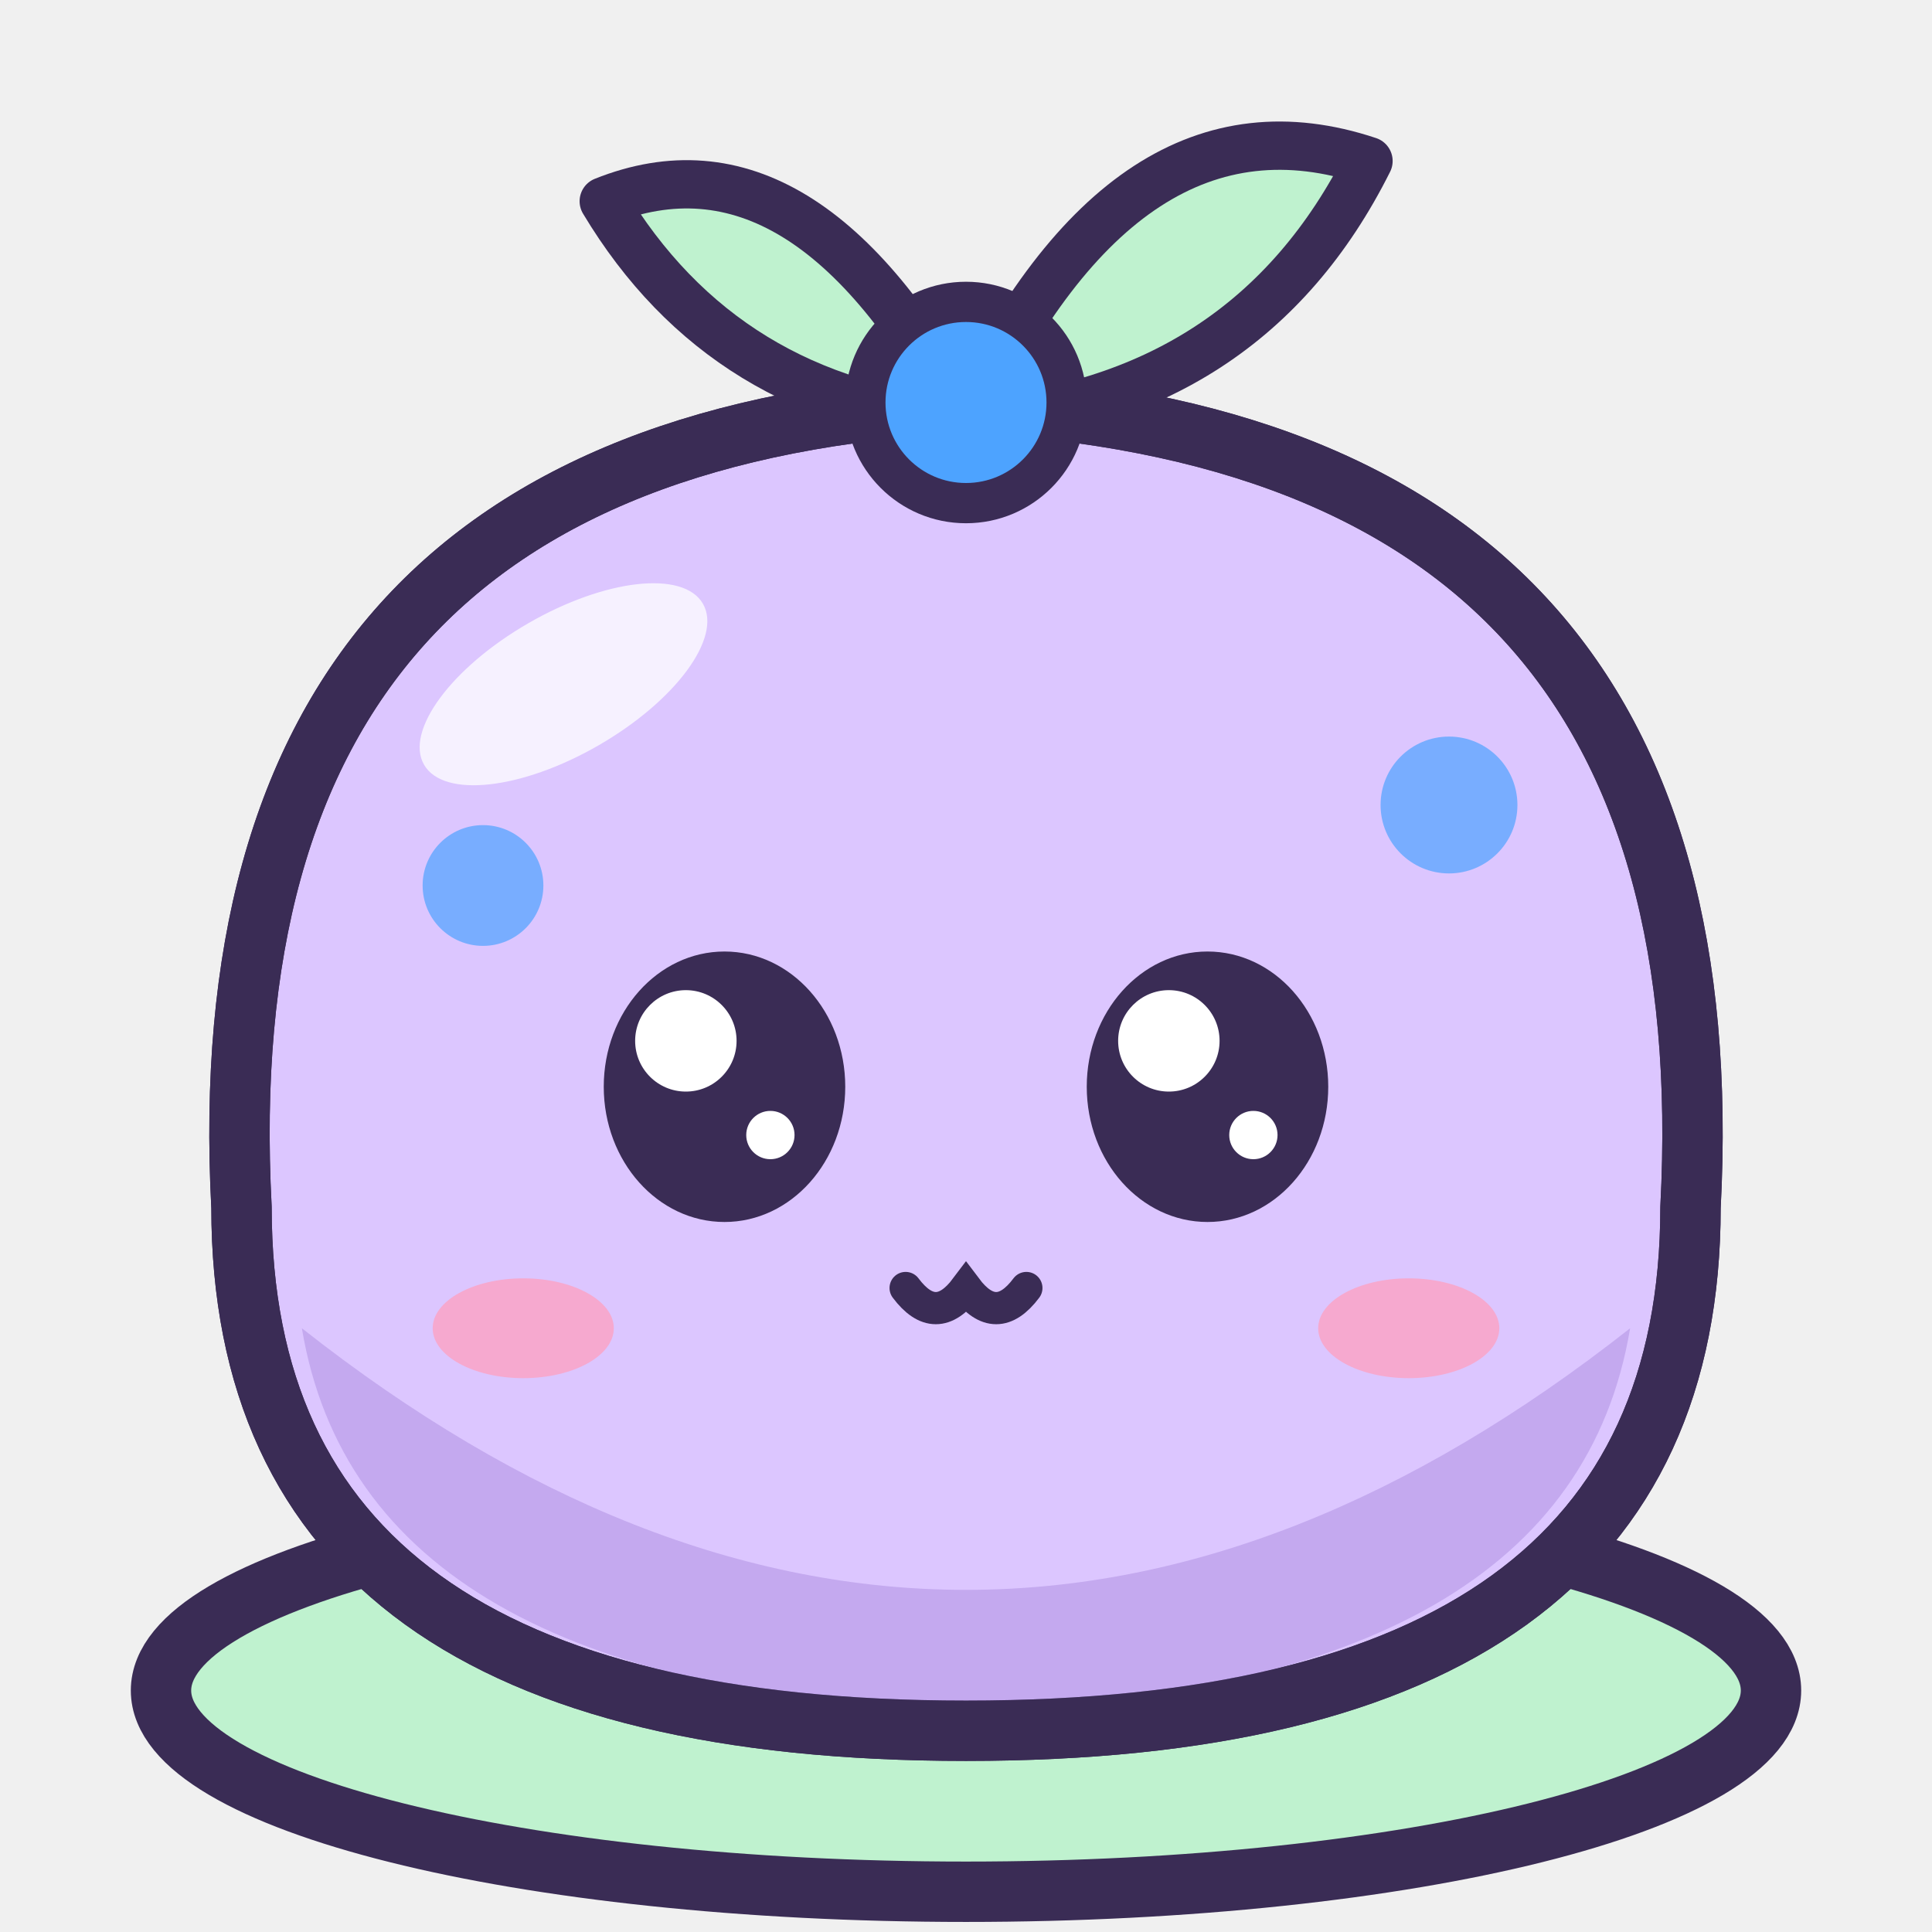
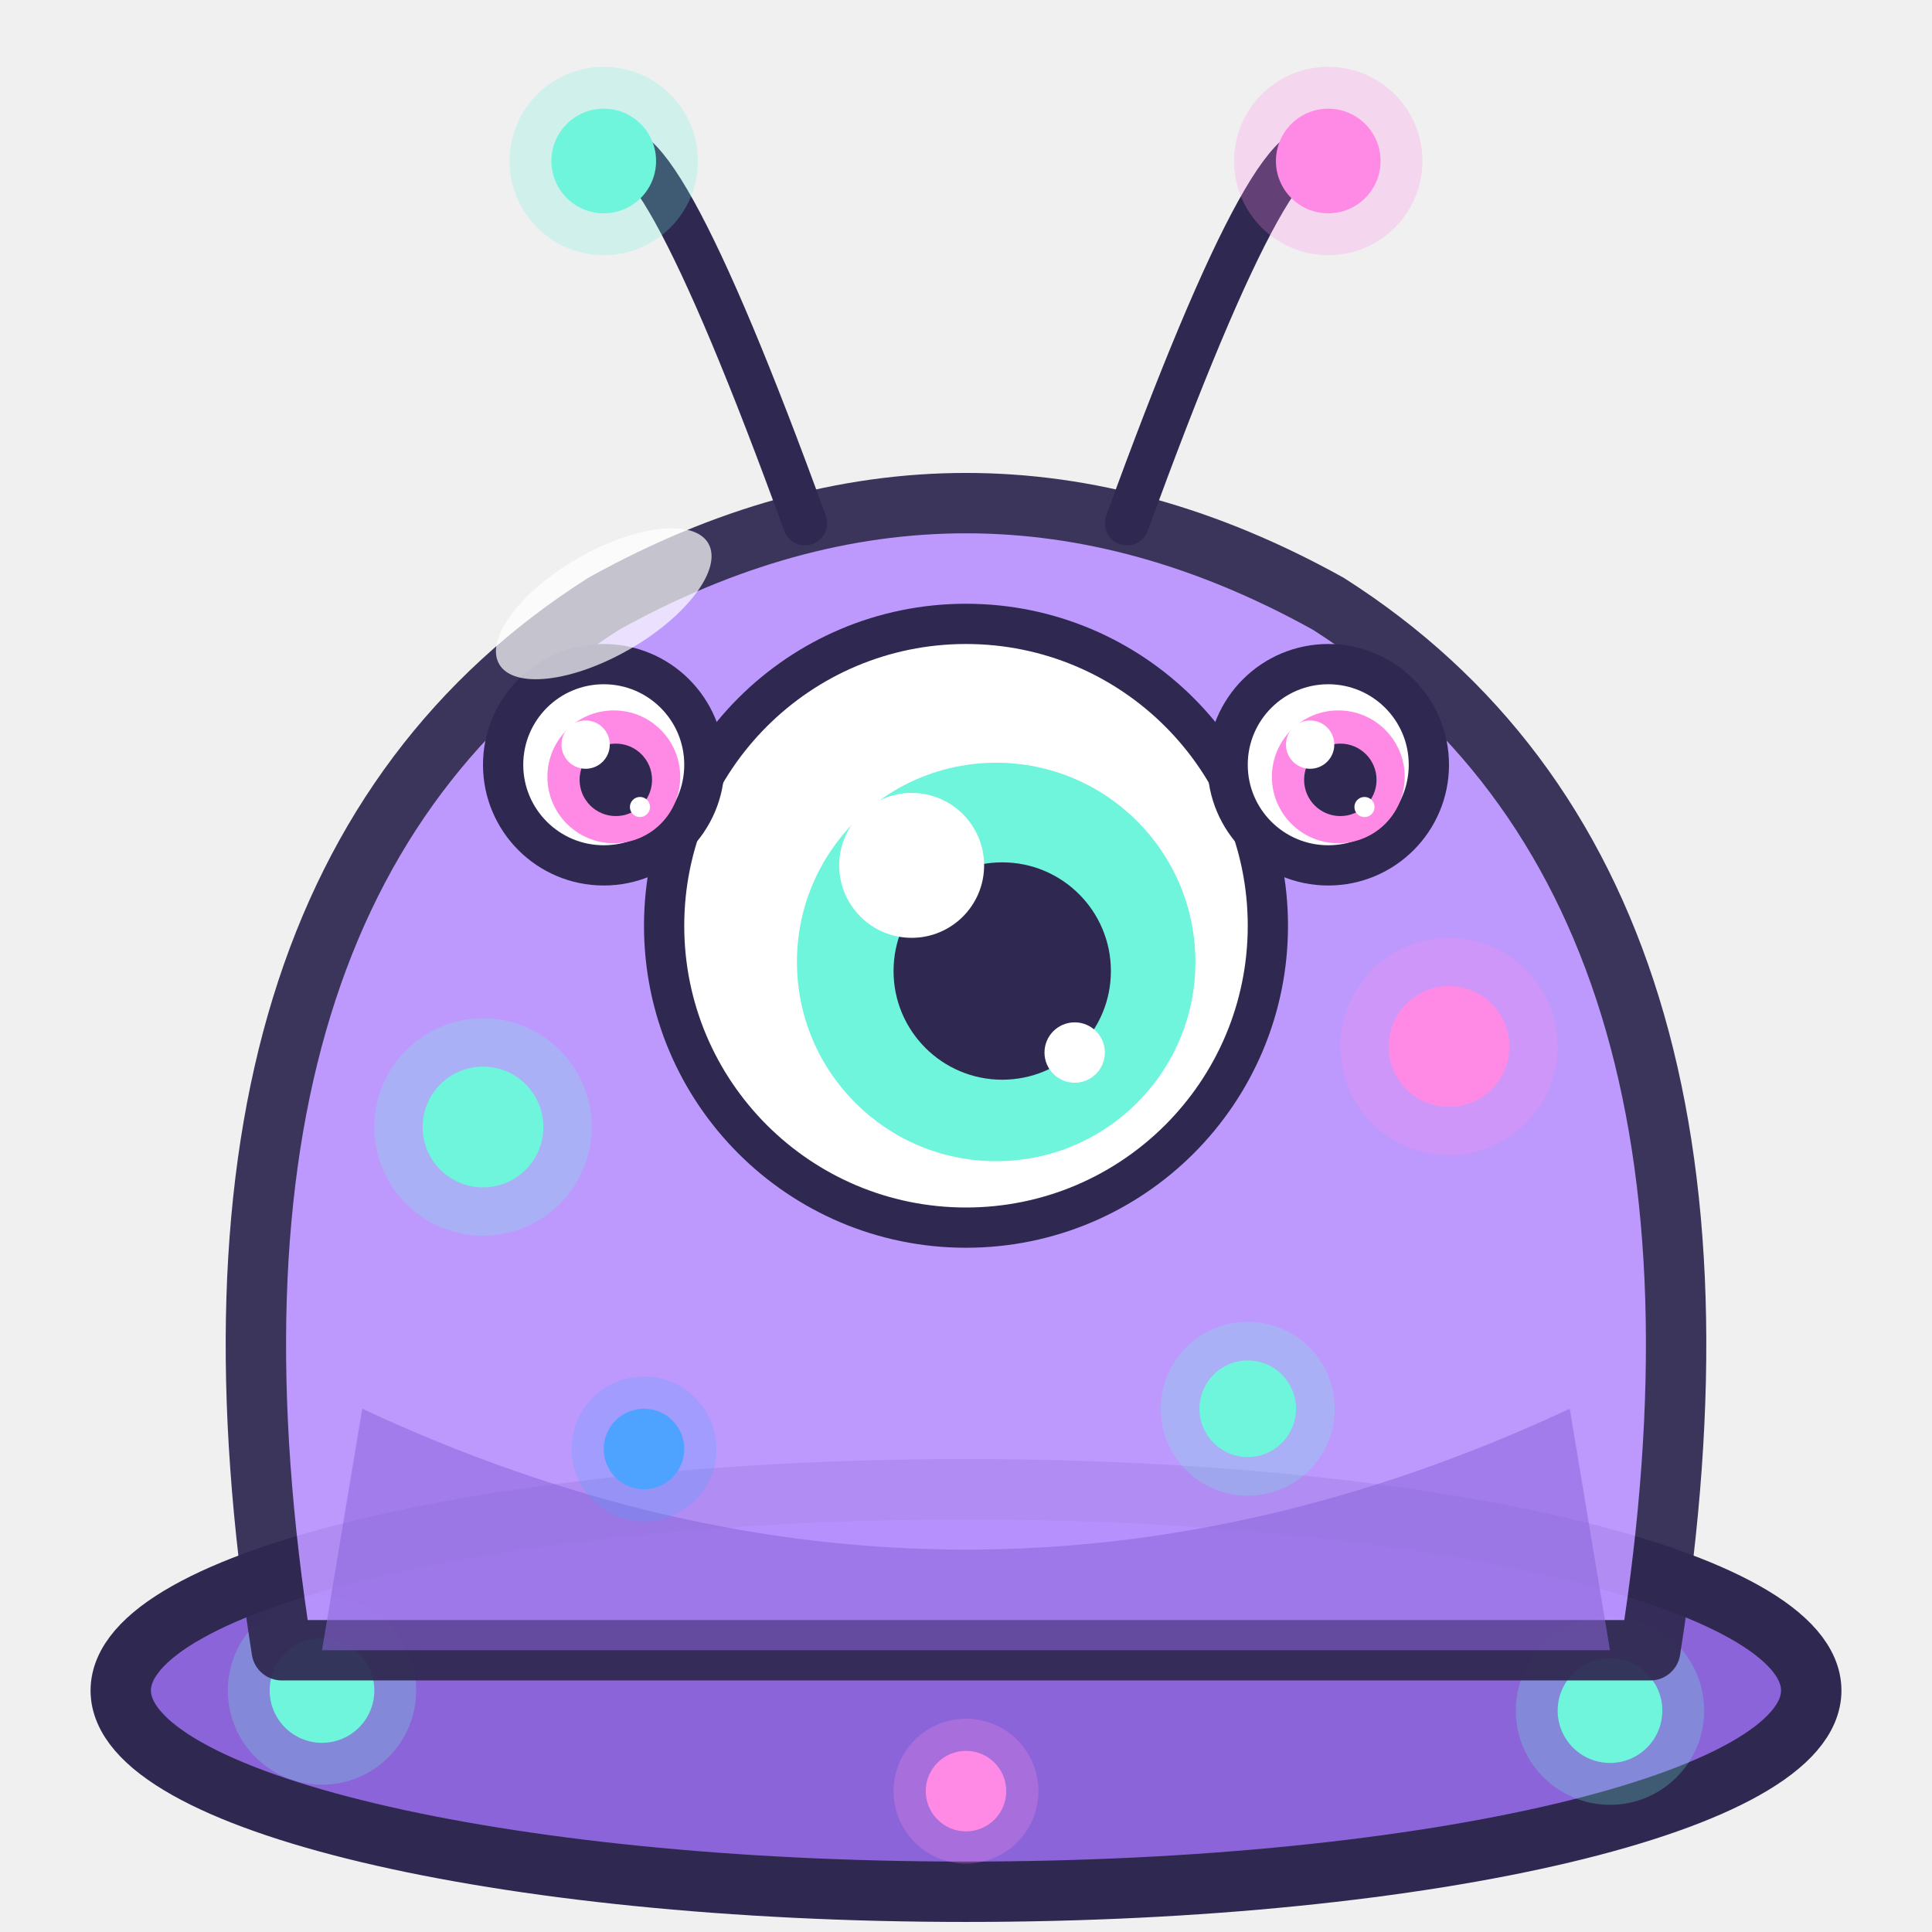
<svg xmlns="http://www.w3.org/2000/svg" viewBox="0 0 96 96">
-   <ellipse cx="48" cy="84" rx="40" ry="10" fill="#bff2cf" stroke="#3a2c55" stroke-width="3" stroke-linejoin="round" stroke-linecap="round" />
-   <ellipse cx="34" cy="82" rx="9" ry="2.4" fill="#fff" opacity="0.6" />
-   <path d="M12 60 Q10 22 48 20 Q86 22 84 60 Q84 86 48 86 Q12 86 12 60 Z" fill="#dcc6ff" stroke="#3a2c55" stroke-width="3" stroke-linejoin="round" stroke-linecap="round" />
-   <path d="M15 66 Q48 92 81 66 Q78 84 48 85 Q18 84 15 66 Z" fill="#b99de8" opacity="0.7" />
-   <path d="M12 60 Q10 22 48 20 Q86 22 84 60 Q84 86 48 86 Q12 86 12 60 Z" fill="none" stroke="#3a2c55" stroke-width="3" stroke-linejoin="round" stroke-linecap="round" />
-   <path d="M48 21 Q40 6 30 10 Q36 20 48 21 Z" fill="#bff2cf" stroke="#3a2c55" stroke-width="2.4" stroke-linejoin="round" stroke-linecap="round" />
-   <path d="M48 21 Q56 4 68 8 Q62 20 48 21 Z" fill="#bff2cf" stroke="#3a2c55" stroke-width="2.4" stroke-linejoin="round" stroke-linecap="round" />
-   <circle cx="48" cy="20" r="5" fill="#4da3ff" stroke="#3a2c55" stroke-width="2" stroke-linejoin="round" stroke-linecap="round" />
-   <circle cx="24" cy="44" r="3" fill="#4da3ff" opacity="0.7" />
-   <circle cx="72" cy="40" r="3.4" fill="#4da3ff" opacity="0.7" />
-   <ellipse cx="36" cy="54" rx="6" ry="6.72" fill="#3a2c55" />
-   <circle cx="34.08" cy="51.72" r="2.52" fill="#fff" />
-   <circle cx="38.28" cy="56.40" r="1.20" fill="#fff" />
-   <ellipse cx="60" cy="54" rx="6" ry="6.72" fill="#3a2c55" />
-   <circle cx="58.08" cy="51.72" r="2.52" fill="#fff" />
-   <circle cx="62.28" cy="56.40" r="1.20" fill="#fff" />
-   <ellipse cx="26" cy="66" rx="4.5" ry="2.48" fill="#ff9fbf" opacity="0.75" />
-   <ellipse cx="70" cy="66" rx="4.5" ry="2.48" fill="#ff9fbf" opacity="0.75" />
-   <path d="M45 64 Q46.5 66 48 64 Q49.5 66 51 64" fill="none" stroke="#3a2c55" stroke-width="1.6" stroke-linecap="round" />
-   <ellipse cx="28" cy="34" rx="8" ry="3.5" fill="#fff" opacity="0.75" transform="rotate(-30 28 34)" />
+   <ellipse cx="48" cy="84" rx="42" ry="10" fill="#8a64d8" stroke="#2f2850" stroke-width="3" stroke-linejoin="round" stroke-linecap="round" />
+   <circle cx="16" cy="84" r="4.68" fill="#6ff5dc" opacity="0.25" />
+   <circle cx="16" cy="84" r="2.6" fill="#6ff5dc" />
+   <circle cx="80" cy="85" r="4.68" fill="#6ff5dc" opacity="0.25" />
+   <circle cx="80" cy="85" r="2.6" fill="#6ff5dc" />
+   <circle cx="48" cy="89" r="3.60" fill="#ff8ae6" opacity="0.25" />
+   <circle cx="48" cy="89" r="2" fill="#ff8ae6" />
+   <path d="M14 82 Q8 44 30 30 Q48 20 66 30 Q88 44 82 82 Z" fill="#b993ff" opacity="0.93" stroke="#2f2850" stroke-width="3" stroke-linejoin="round" stroke-linecap="round" />
+   <path d="M18 70 Q48 84 78 70 L80 82 L16 82 Z" fill="#8a64d8" opacity="0.55" />
+   <circle cx="24" cy="56" r="5.40" fill="#6ff5dc" opacity="0.25" />
+   <circle cx="24" cy="56" r="3" fill="#6ff5dc" />
+   <circle cx="72" cy="52" r="5.40" fill="#ff8ae6" opacity="0.25" />
+   <circle cx="72" cy="52" r="3" fill="#ff8ae6" />
+   <circle cx="62" cy="70" r="4.32" fill="#6ff5dc" opacity="0.25" />
+   <circle cx="62" cy="70" r="2.4" fill="#6ff5dc" />
+   <circle cx="32" cy="72" r="3.60" fill="#4da3ff" opacity="0.25" />
+   <circle cx="32" cy="72" r="2" fill="#4da3ff" />
+   <path d="M40 26 Q32.0 4 30 8" fill="none" stroke="#2f2850" stroke-width="2.2" stroke-linejoin="round" stroke-linecap="round" />
+   <circle cx="30" cy="8" r="4.68" fill="#6ff5dc" opacity="0.25" />
+   <circle cx="30" cy="8" r="2.6" fill="#6ff5dc" />
+   <path d="M56 26 Q64.0 4 66 8" fill="none" stroke="#2f2850" stroke-width="2.2" stroke-linejoin="round" stroke-linecap="round" />
+   <circle cx="66" cy="8" r="4.68" fill="#ff8ae6" opacity="0.25" />
+   <circle cx="66" cy="8" r="2.6" fill="#ff8ae6" />
+   <circle cx="48" cy="46" r="15" fill="#fff" stroke="#2f2850" stroke-width="2" stroke-linejoin="round" stroke-linecap="round" />
+   <circle cx="49.50" cy="47.80" r="9.90" fill="#6ff5dc" />
+   <circle cx="49.80" cy="48.25" r="5.40" fill="#2f2850" />
+   <circle cx="45.30" cy="43.00" r="3.60" fill="#fff" />
+   <circle cx="53.40" cy="52.30" r="1.50" fill="#fff" />
+   <circle cx="30" cy="38" r="5" fill="#fff" stroke="#2f2850" stroke-width="2" stroke-linejoin="round" stroke-linecap="round" />
+   <circle cx="30.50" cy="38.60" r="3.30" fill="#ff8ae6" />
+   <circle cx="30.60" cy="38.75" r="1.80" fill="#2f2850" />
+   <circle cx="29.10" cy="37.00" r="1.20" fill="#fff" />
+   <circle cx="31.80" cy="40.10" r="0.50" fill="#fff" />
+   <circle cx="66" cy="38" r="5" fill="#fff" stroke="#2f2850" stroke-width="2" stroke-linejoin="round" stroke-linecap="round" />
+   <circle cx="66.50" cy="38.60" r="3.30" fill="#ff8ae6" />
+   <circle cx="66.60" cy="38.75" r="1.80" fill="#2f2850" />
+   <circle cx="65.10" cy="37.00" r="1.20" fill="#fff" />
+   <circle cx="67.80" cy="40.10" r="0.50" fill="#fff" />
+   <ellipse cx="30" cy="30" rx="6" ry="2.6" fill="#fff" opacity="0.7" transform="rotate(-30 30 30)" />
</svg>
